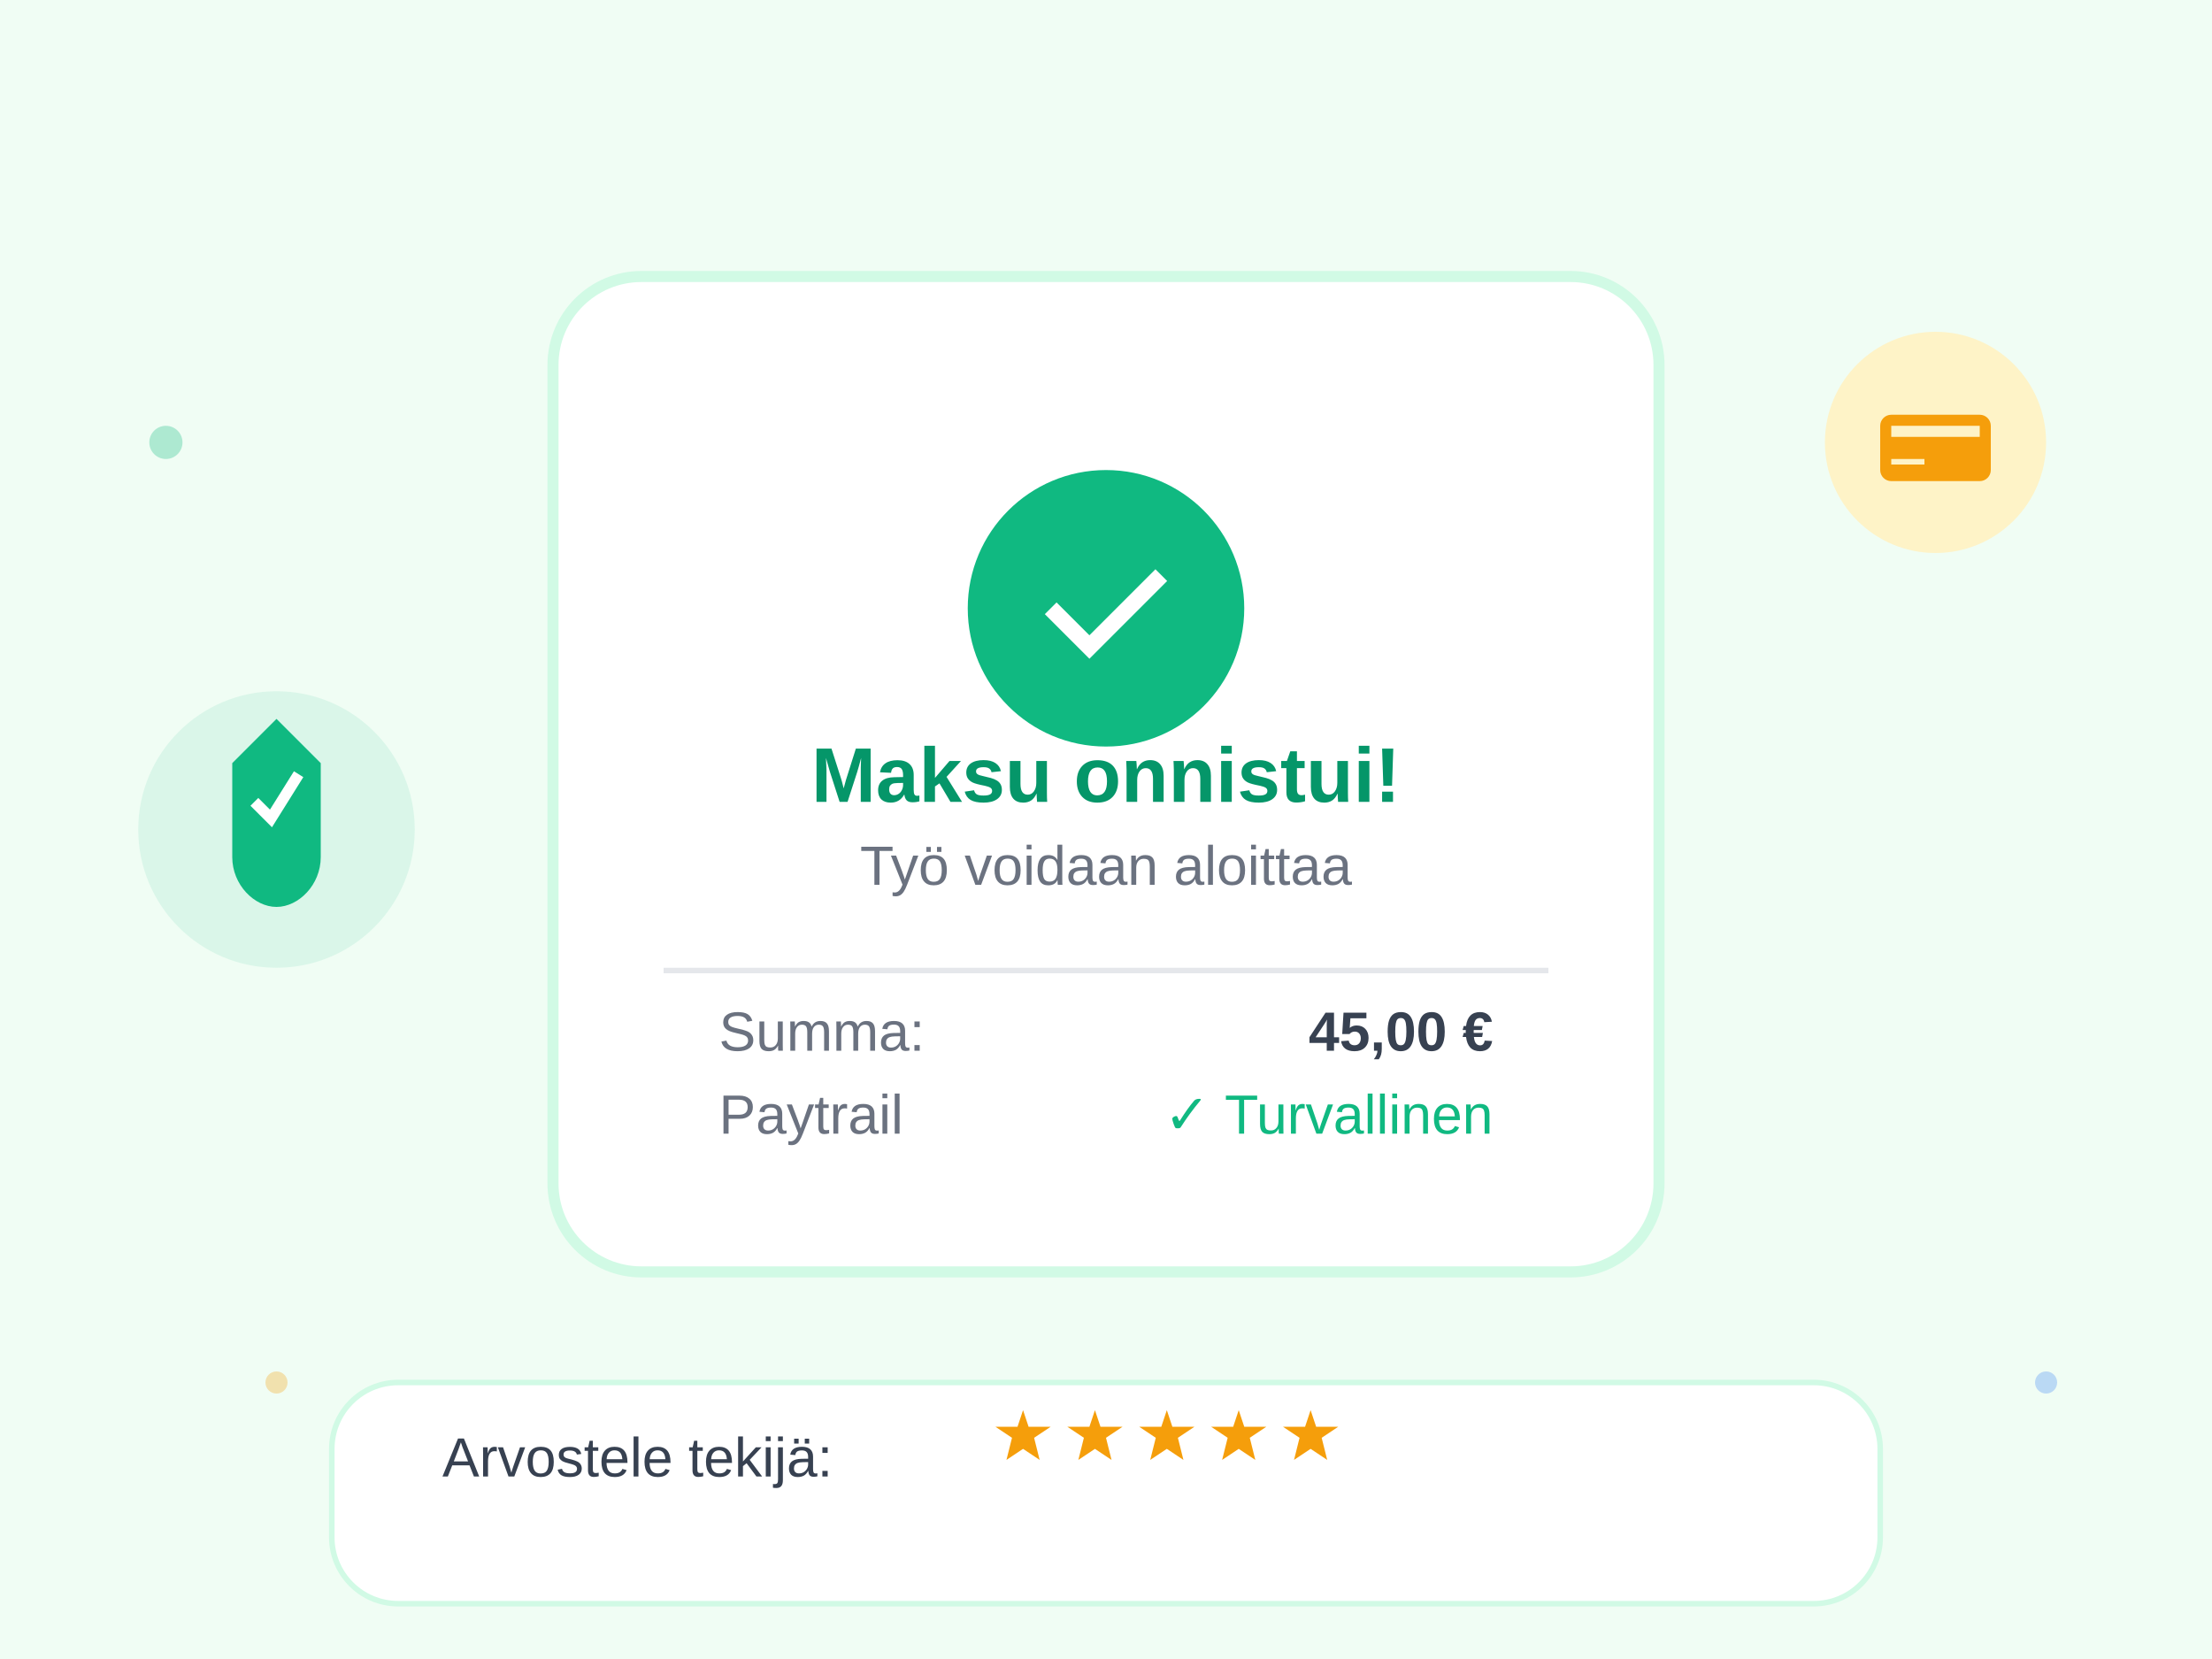
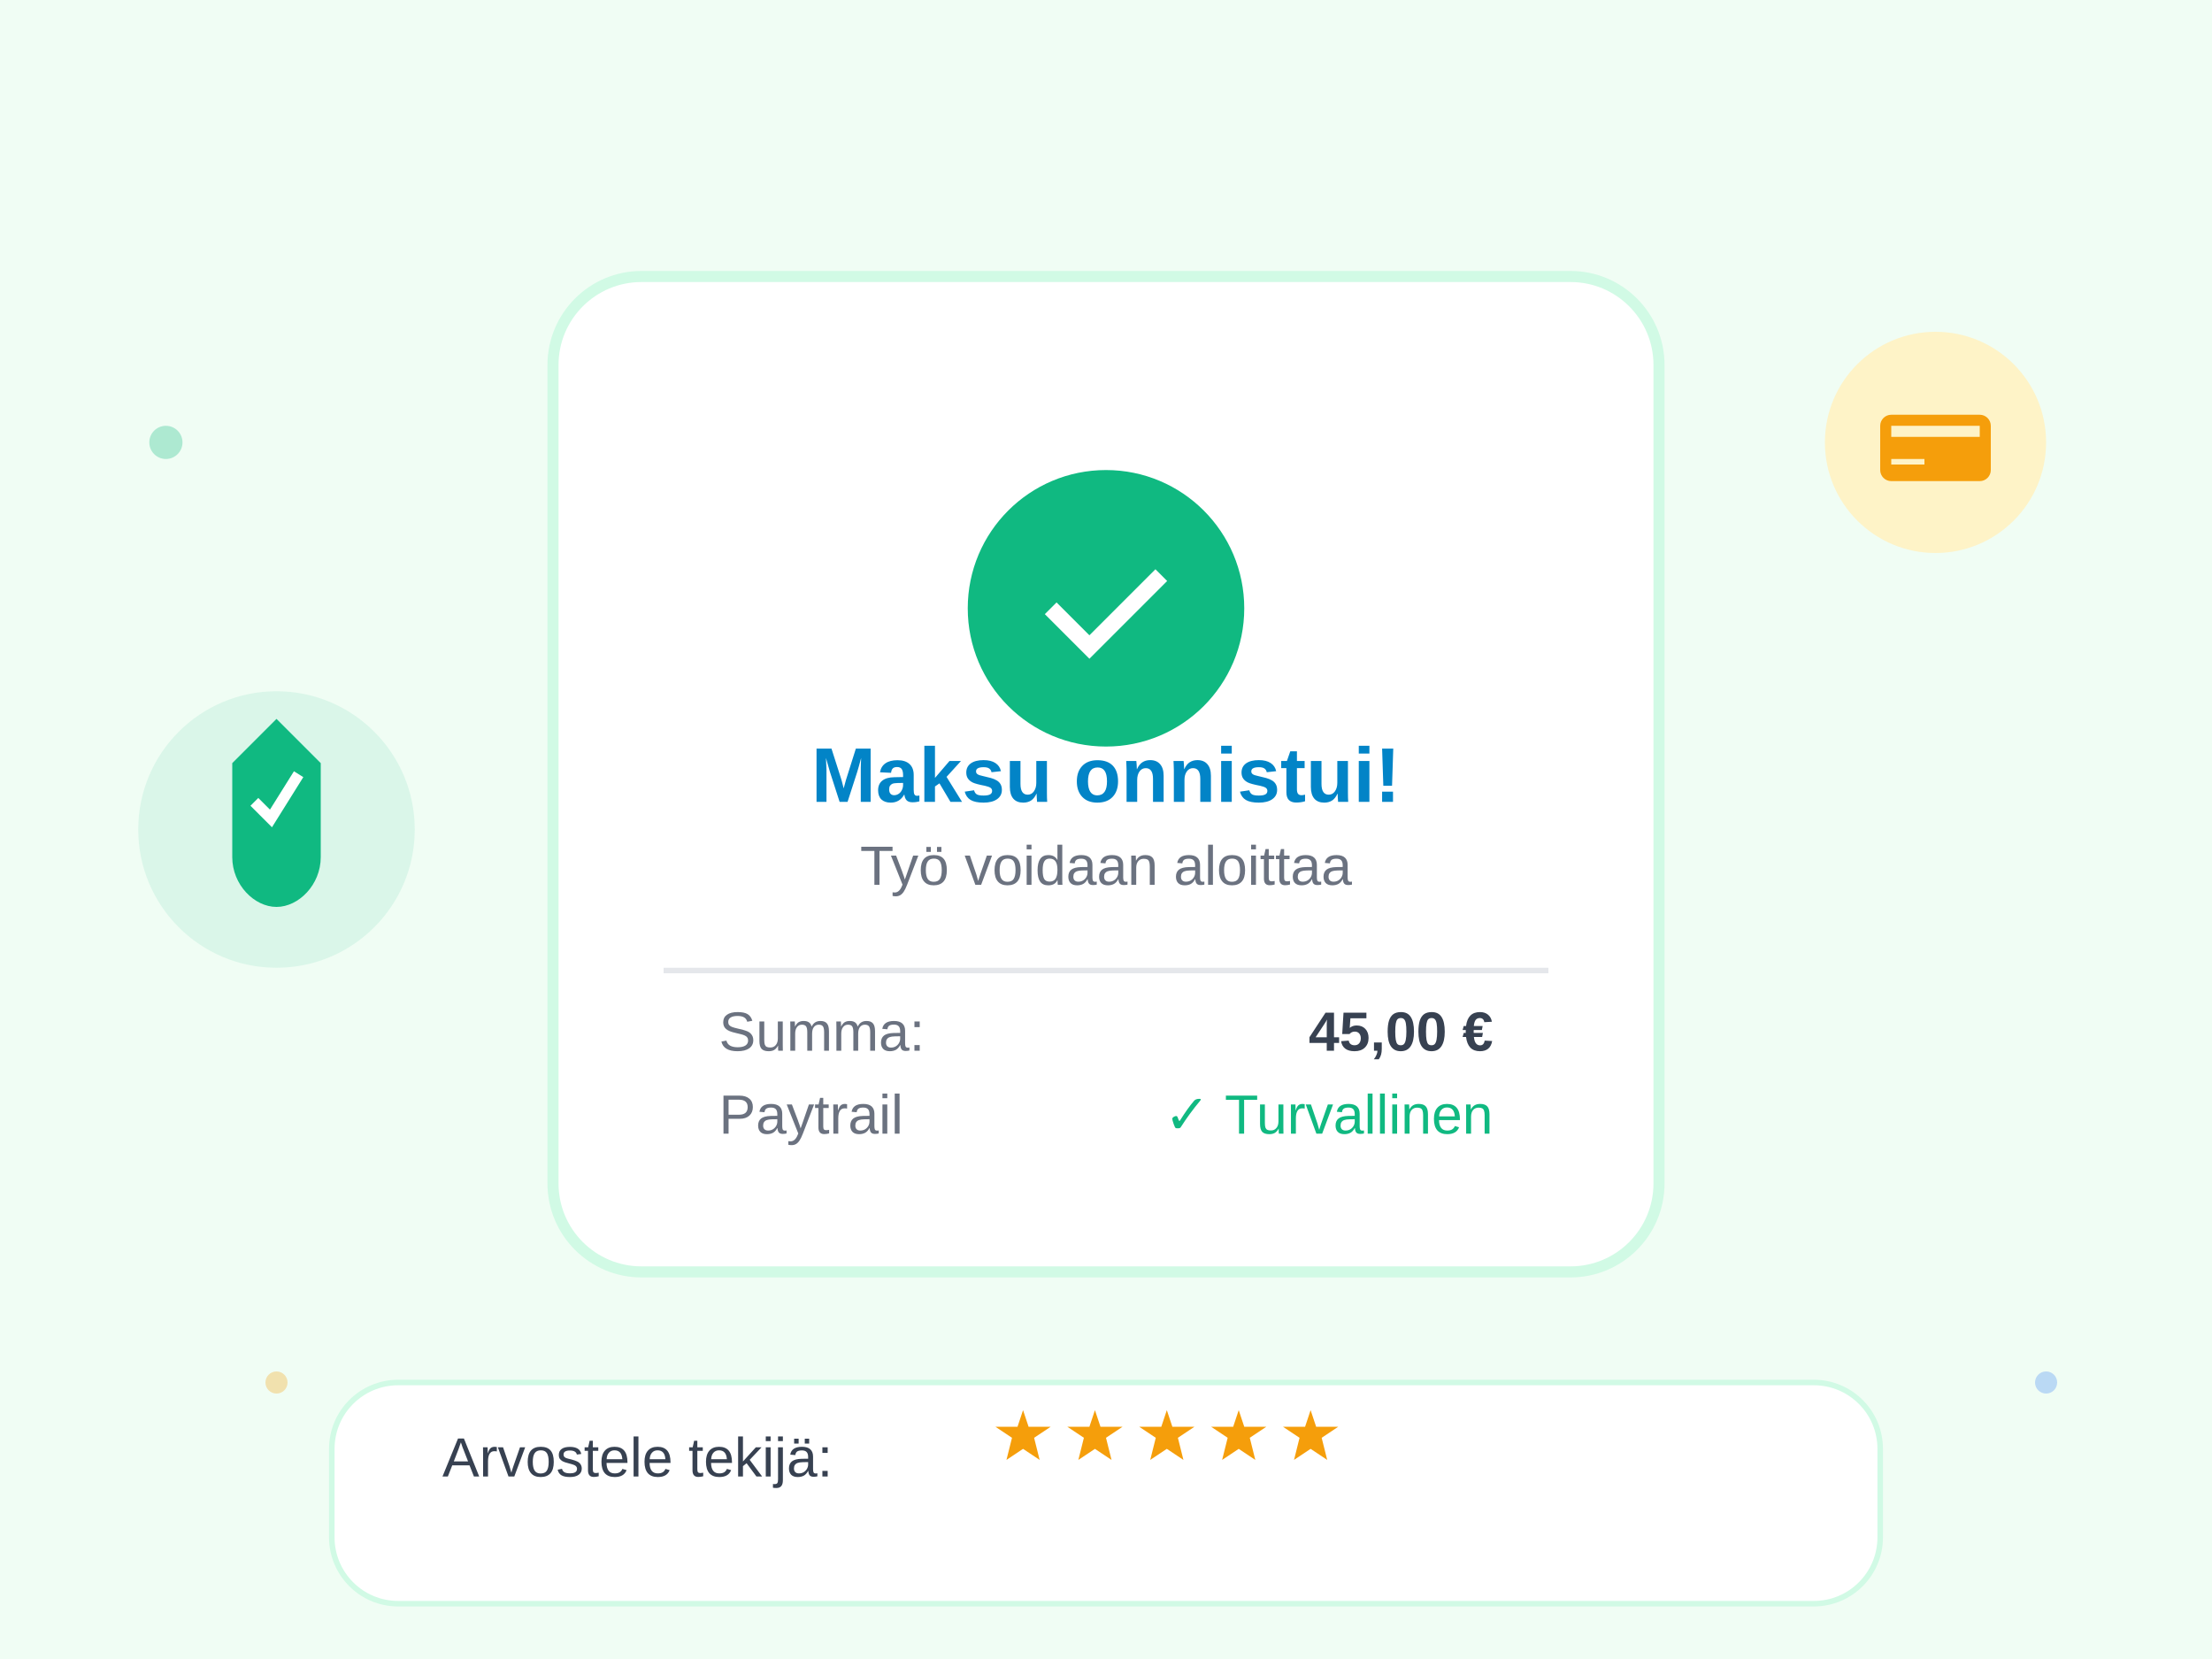
<svg xmlns="http://www.w3.org/2000/svg" width="400" height="300" viewBox="0 0 400 300" fill="none">
  <rect width="400" height="300" fill="#F0FDF4" />
  <rect x="100" y="50" width="200" height="180" rx="16" fill="white" stroke="#D1FAE5" stroke-width="2" />
  <circle cx="200" cy="110" r="25" fill="#10B981" />
  <path d="M190 110L197 117L210 104" stroke="white" stroke-width="3" fill="none" />
-   <text x="200" y="145" text-anchor="middle" fill="#059669" font-family="Arial" font-size="14" font-weight="bold">Maksu onnistui!</text>
+   <text x="200" y="145" text-anchor="middle" fill="#0284c7" font-family="Arial" font-size="14" font-weight="bold">Maksu onnistui!</text>
  <text x="200" y="160" text-anchor="middle" fill="#6B7280" font-family="Arial" font-size="10">Työ voidaan aloittaa</text>
  <rect x="120" y="175" width="160" height="1" fill="#E5E7EB" />
  <text x="130" y="190" fill="#6B7280" font-family="Arial" font-size="10">Summa:</text>
  <text x="270" y="190" text-anchor="end" fill="#374151" font-family="Arial" font-size="10" font-weight="bold">45,00 €</text>
  <text x="130" y="205" fill="#6B7280" font-family="Arial" font-size="10">Paytrail</text>
  <text x="270" y="205" text-anchor="end" fill="#10B981" font-family="Arial" font-size="10">✓ Turvallinen</text>
  <rect x="60" y="250" width="280" height="40" rx="12" fill="white" stroke="#D1FAE5" stroke-width="1" />
  <text x="80" y="267" fill="#374151" font-family="Arial" font-size="10">Arvostele tekijä:</text>
  <g transform="translate(180, 255)">
    <polygon points="5,0 6,3 10,3 7,5 8,9 5,7 2,9 3,5 0,3 4,3" fill="#F59E0B" />
    <polygon points="18,0 19,3 23,3 20,5 21,9 18,7 15,9 16,5 13,3 17,3" fill="#F59E0B" />
    <polygon points="31,0 32,3 36,3 33,5 34,9 31,7 28,9 29,5 26,3 30,3" fill="#F59E0B" />
    <polygon points="44,0 45,3 49,3 46,5 47,9 44,7 41,9 42,5 39,3 43,3" fill="#F59E0B" />
    <polygon points="57,0 58,3 62,3 59,5 60,9 57,7 54,9 55,5 52,3 56,3" fill="#F59E0B" />
  </g>
  <circle cx="50" cy="150" r="25" fill="#10B981" opacity="0.1" />
  <path d="M50 130L42 138V155C42 160 46 164 50 164C54 164 58 160 58 155V138L50 130Z" fill="#10B981" />
  <path d="M46 145L49 148L54 140" stroke="white" stroke-width="2" fill="none" />
  <circle cx="350" cy="80" r="20" fill="#FEF3C7" />
  <rect x="340" y="75" width="20" height="12" rx="2" fill="#F59E0B" />
  <rect x="342" y="77" width="16" height="2" fill="#FEF3C7" />
  <rect x="342" y="83" width="6" height="1" fill="#FEF3C7" />
  <circle cx="30" cy="80" r="3" fill="#10B981" opacity="0.3" />
  <circle cx="370" cy="250" r="2" fill="#3B82F6" opacity="0.3" />
  <circle cx="50" cy="250" r="2" fill="#F59E0B" opacity="0.3" />
</svg>
